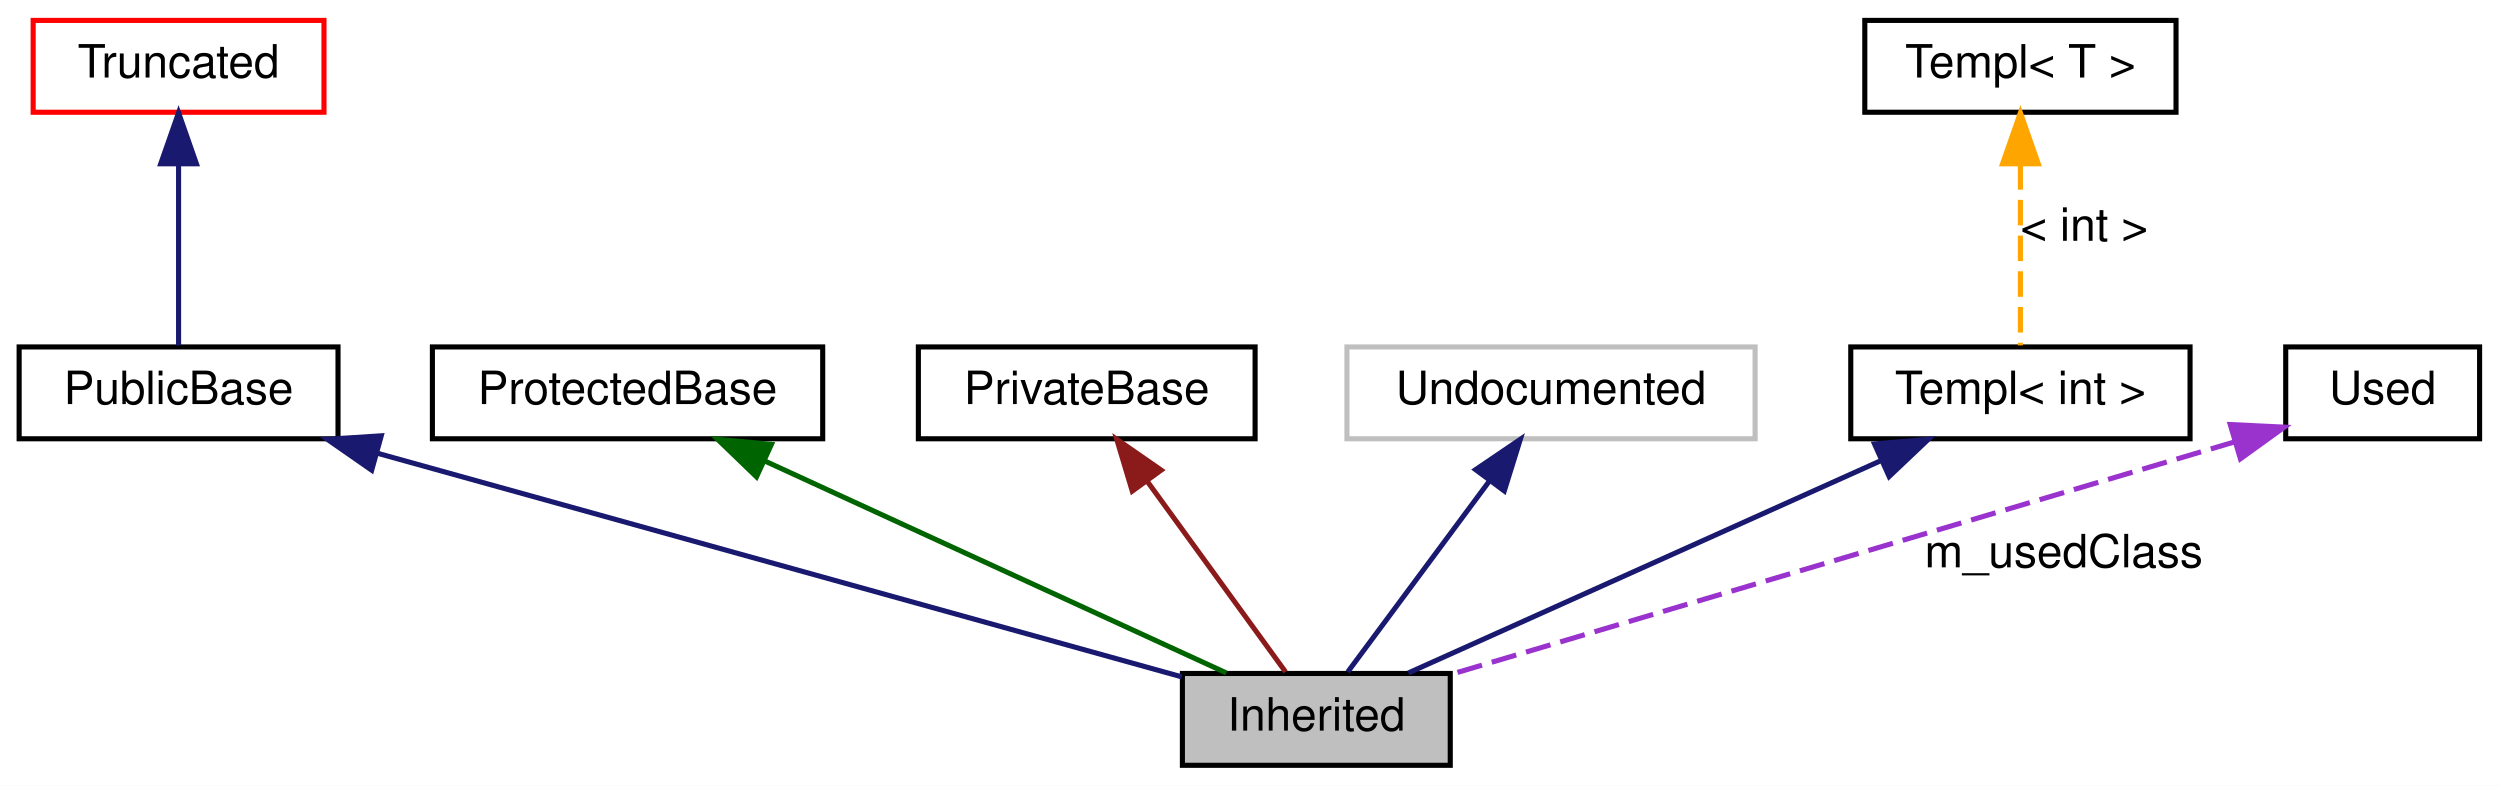
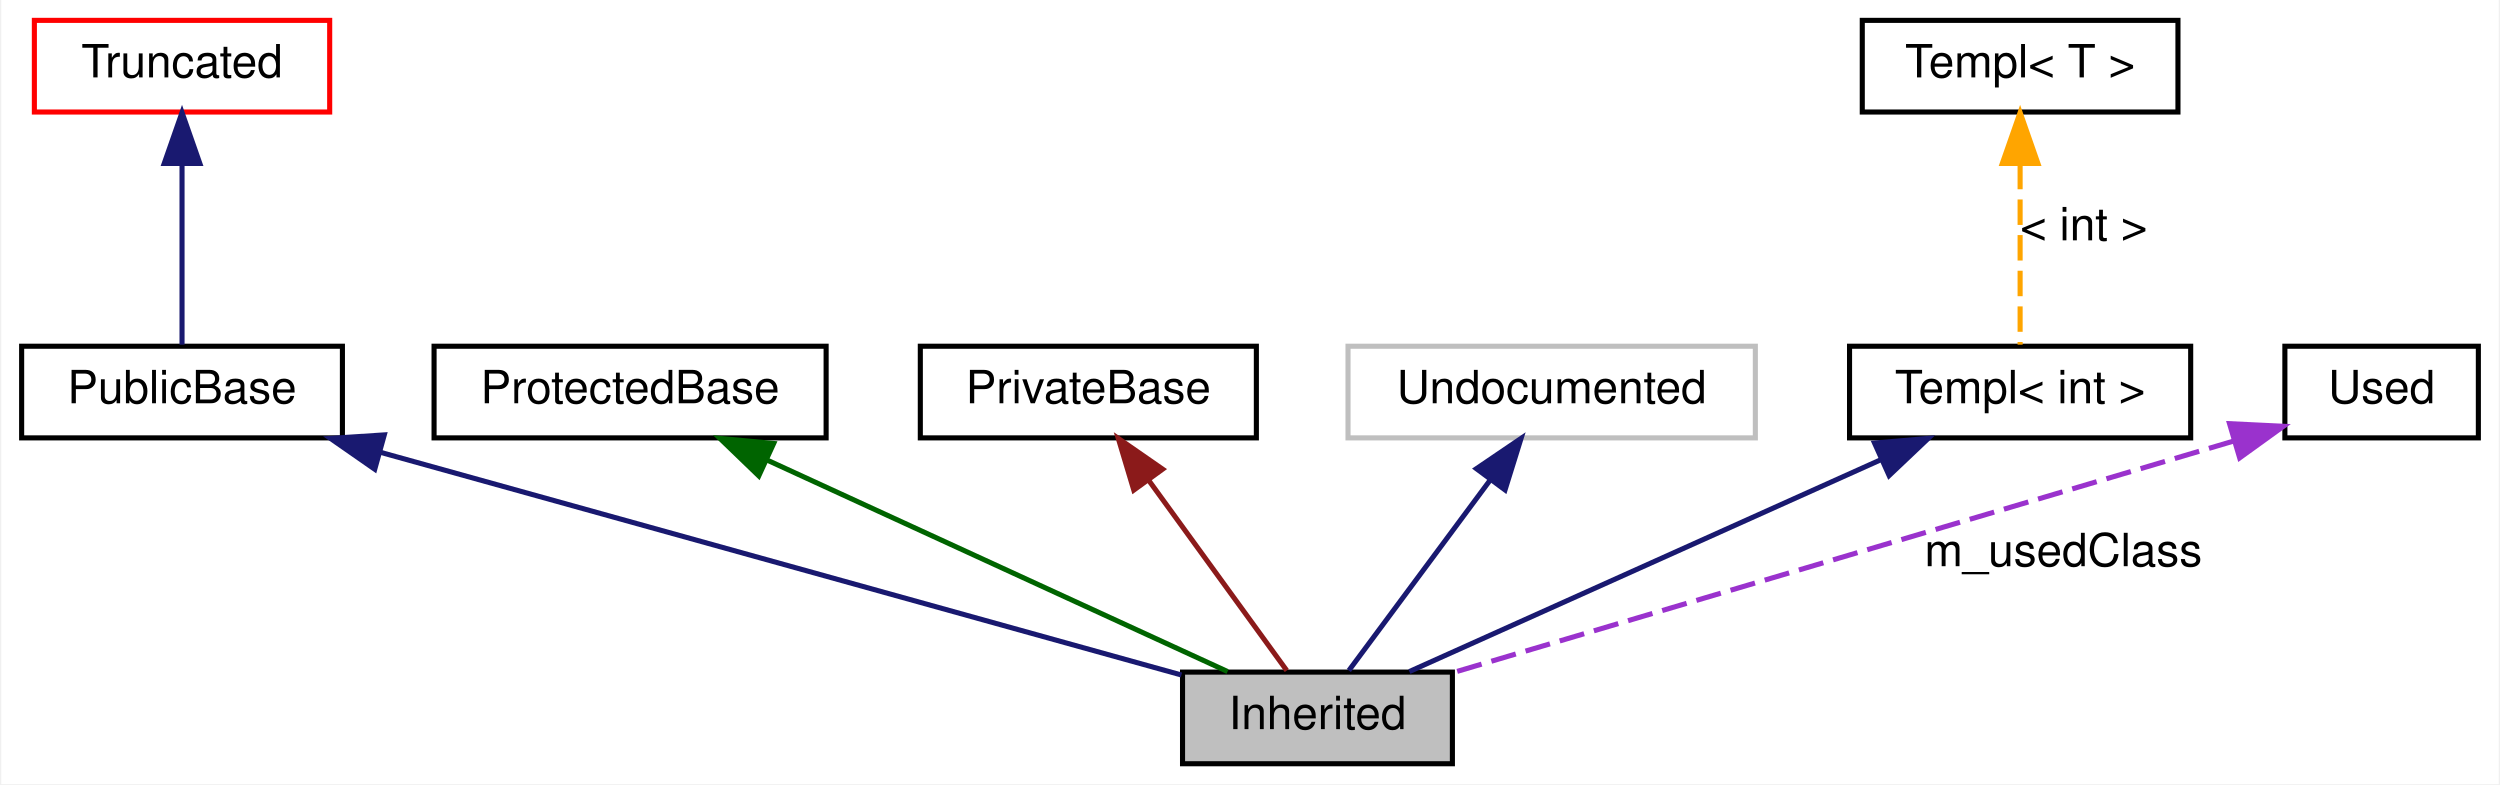
- <svg xmlns="http://www.w3.org/2000/svg" xmlns:xlink="http://www.w3.org/1999/xlink" width="490pt" height="154pt" viewBox="0.00 0.00 490.00 154.00">
+ <svg xmlns="http://www.w3.org/2000/svg" xmlns:xlink="http://www.w3.org/1999/xlink" width="491pt" height="154pt" viewBox="0.00 0.00 490.50 154.00">
  <g id="graph0" class="graph" transform="scale(1 1) rotate(0) translate(4 150)">
-     <polygon fill="white" stroke="none" points="-4,4 -4,-150 486,-150 486,4 -4,4" />
+     <polygon fill="white" stroke="none" points="-4,4 -4,-150 486.5,-150 486.5,4 -4,4" />
    <g id="node1" class="node">
-       <polygon fill="#bfbfbf" stroke="black" points="280.25,-18 227.75,-18 227.75,-0 280.25,-0 280.25,-18" />
-       <text text-anchor="middle" x="254" y="-6.8" font-family="Helvetica,sans-Serif" font-size="9.00">Inherited</text>
+       <polygon fill="#bfbfbf" stroke="black" points="281,-18 228,-18 228,-0 281,-0 281,-18" />
+       <text text-anchor="middle" x="254.5" y="-6.8" font-family="Helvetica,sans-Serif" font-size="9.00">Inherited</text>
    </g>
    <g id="node2" class="node">
      <g id="a_node2">
        <a xlink:href="$classPublicBase.html" xlink:title="PublicBase">
-           <polygon fill="none" stroke="black" points="62.25,-82 -0.25,-82 -0.25,-64 62.25,-64 62.25,-82" />
-           <text text-anchor="middle" x="31" y="-70.8" font-family="Helvetica,sans-Serif" font-size="9.00">PublicBase</text>
+           <polygon fill="none" stroke="black" points="63,-82 0,-82 0,-64 63,-64 63,-82" />
+           <text text-anchor="middle" x="31.5" y="-70.8" font-family="Helvetica,sans-Serif" font-size="9.00">PublicBase</text>
        </a>
      </g>
    </g>
    <g id="edge1" class="edge">
-       <path fill="none" stroke="midnightblue" d="M69.906,-61.183C115.139,-48.607 188.57,-28.191 227.619,-17.335" />
-       <polygon fill="midnightblue" stroke="midnightblue" points="68.85,-57.844 60.153,-63.895 70.725,-64.588 68.85,-57.844" />
+       <path fill="none" stroke="midnightblue" d="M70.378,-61.191C115.478,-48.652 188.635,-28.312 227.778,-17.43" />
+       <polygon fill="midnightblue" stroke="midnightblue" points="69.35,-57.844 60.653,-63.895 71.225,-64.588 69.35,-57.844" />
    </g>
    <g id="node3" class="node">
      <g id="a_node3">
        <a xlink:href="$classTruncated.html" xlink:title="Truncated">
-           <polygon fill="none" stroke="red" points="59.5,-146 2.5,-146 2.5,-128 59.5,-128 59.5,-146" />
-           <text text-anchor="middle" x="31" y="-134.8" font-family="Helvetica,sans-Serif" font-size="9.00">Truncated</text>
+           <polygon fill="none" stroke="red" points="60.5,-146 2.5,-146 2.5,-128 60.5,-128 60.5,-146" />
+           <text text-anchor="middle" x="31.5" y="-134.8" font-family="Helvetica,sans-Serif" font-size="9.00">Truncated</text>
        </a>
      </g>
    </g>
    <g id="edge2" class="edge">
-       <path fill="none" stroke="midnightblue" d="M31,-117.828C31,-106.079 31,-91.345 31,-82.305" />
-       <polygon fill="midnightblue" stroke="midnightblue" points="27.5,-117.895 31,-127.895 34.5,-117.895 27.5,-117.895" />
+       <path fill="none" stroke="midnightblue" d="M31.5,-117.828C31.5,-106.079 31.5,-91.345 31.5,-82.305" />
+       <polygon fill="midnightblue" stroke="midnightblue" points="28,-117.895 31.5,-127.895 35,-117.895 28,-117.895" />
    </g>
    <g id="node4" class="node">
      <g id="a_node4">
        <a xlink:href="$classProtectedBase.html" xlink:title="ProtectedBase">
-           <polygon fill="none" stroke="black" points="157.25,-82 80.75,-82 80.75,-64 157.25,-64 157.25,-82" />
-           <text text-anchor="middle" x="119" y="-70.8" font-family="Helvetica,sans-Serif" font-size="9.00">ProtectedBase</text>
+           <polygon fill="none" stroke="black" points="158,-82 81,-82 81,-64 158,-64 158,-82" />
+           <text text-anchor="middle" x="119.5" y="-70.8" font-family="Helvetica,sans-Serif" font-size="9.00">ProtectedBase</text>
        </a>
      </g>
    </g>
    <g id="edge3" class="edge">
-       <path fill="none" stroke="darkgreen" d="M145.873,-59.658C172.747,-47.316 213.302,-28.691 236.347,-18.107" />
-       <polygon fill="darkgreen" stroke="darkgreen" points="144.276,-56.54 136.649,-63.895 147.197,-62.902 144.276,-56.54" />
+       <path fill="none" stroke="darkgreen" d="M146.373,-59.658C173.247,-47.316 213.802,-28.691 236.847,-18.107" />
+       <polygon fill="darkgreen" stroke="darkgreen" points="144.776,-56.54 137.149,-63.895 147.697,-62.902 144.776,-56.54" />
    </g>
    <g id="node5" class="node">
      <g id="a_node5">
        <a xlink:href="$classPrivateBase.html" xlink:title="PrivateBase">
-           <polygon fill="none" stroke="black" points="242,-82 176,-82 176,-64 242,-64 242,-82" />
-           <text text-anchor="middle" x="209" y="-70.8" font-family="Helvetica,sans-Serif" font-size="9.00">PrivateBase</text>
+           <polygon fill="none" stroke="black" points="242.5,-82 176.5,-82 176.5,-64 242.5,-64 242.5,-82" />
+           <text text-anchor="middle" x="209.5" y="-70.8" font-family="Helvetica,sans-Serif" font-size="9.00">PrivateBase</text>
        </a>
      </g>
    </g>
    <g id="edge4" class="edge">
-       <path fill="none" stroke="#8b1a1a" d="M220.889,-55.62C229.604,-43.613 241.073,-27.811 247.972,-18.305" />
-       <polygon fill="#8b1a1a" stroke="#8b1a1a" points="217.924,-53.746 214.883,-63.895 223.59,-57.858 217.924,-53.746" />
+       <path fill="none" stroke="#8b1a1a" d="M221.389,-55.62C230.104,-43.613 241.573,-27.811 248.472,-18.305" />
+       <polygon fill="#8b1a1a" stroke="#8b1a1a" points="218.424,-53.746 215.383,-63.895 224.09,-57.858 218.424,-53.746" />
    </g>
    <g id="node6" class="node">
-       <polygon fill="none" stroke="#bfbfbf" points="340,-82 260,-82 260,-64 340,-64 340,-82" />
-       <text text-anchor="middle" x="300" y="-70.8" font-family="Helvetica,sans-Serif" font-size="9.00">Undocumented</text>
+       <polygon fill="none" stroke="#bfbfbf" points="340.5,-82 260.5,-82 260.5,-64 340.5,-64 340.5,-82" />
+       <text text-anchor="middle" x="300.5" y="-70.8" font-family="Helvetica,sans-Serif" font-size="9.00">Undocumented</text>
    </g>
    <g id="edge5" class="edge">
-       <path fill="none" stroke="midnightblue" d="M287.847,-55.62C278.939,-43.613 267.214,-27.811 260.162,-18.305" />
-       <polygon fill="midnightblue" stroke="midnightblue" points="285.217,-57.949 293.986,-63.895 290.839,-53.778 285.217,-57.949" />
+       <path fill="none" stroke="midnightblue" d="M288.347,-55.62C279.439,-43.613 267.714,-27.811 260.662,-18.305" />
+       <polygon fill="midnightblue" stroke="midnightblue" points="285.717,-57.949 294.486,-63.895 291.339,-53.778 285.717,-57.949" />
    </g>
    <g id="node7" class="node">
      <g id="a_node7">
        <a xlink:href="$classTempl.html" xlink:title="Templ&lt; int &gt;">
-           <polygon fill="none" stroke="black" points="425.25,-82 358.75,-82 358.75,-64 425.25,-64 425.25,-82" />
-           <text text-anchor="middle" x="392" y="-70.8" font-family="Helvetica,sans-Serif" font-size="9.00">Templ&lt; int &gt;</text>
+           <polygon fill="none" stroke="black" points="426,-82 359,-82 359,-64 426,-64 426,-82" />
+           <text text-anchor="middle" x="392.5" y="-70.8" font-family="Helvetica,sans-Serif" font-size="9.00">Templ&lt; int &gt;</text>
        </a>
      </g>
    </g>
    <g id="edge6" class="edge">
-       <path fill="none" stroke="midnightblue" d="M364.53,-59.658C337.059,-47.316 295.603,-28.691 272.046,-18.107" />
-       <polygon fill="midnightblue" stroke="midnightblue" points="363.403,-62.989 373.959,-63.895 366.272,-56.604 363.403,-62.989" />
+       <path fill="none" stroke="midnightblue" d="M365.03,-59.658C337.559,-47.316 296.103,-28.691 272.546,-18.107" />
+       <polygon fill="midnightblue" stroke="midnightblue" points="363.903,-62.989 374.459,-63.895 366.772,-56.604 363.903,-62.989" />
    </g>
    <g id="node8" class="node">
      <g id="a_node8">
        <a xlink:href="$classTempl.html" xlink:title="Templ&lt; T &gt;">
-           <polygon fill="none" stroke="black" points="422.5,-146 361.5,-146 361.5,-128 422.5,-128 422.5,-146" />
-           <text text-anchor="middle" x="392" y="-134.8" font-family="Helvetica,sans-Serif" font-size="9.00">Templ&lt; T &gt;</text>
+           <polygon fill="none" stroke="black" points="423.5,-146 361.5,-146 361.5,-128 423.5,-128 423.5,-146" />
+           <text text-anchor="middle" x="392.5" y="-134.8" font-family="Helvetica,sans-Serif" font-size="9.00">Templ&lt; T &gt;</text>
        </a>
      </g>
    </g>
    <g id="edge7" class="edge">
-       <path fill="none" stroke="orange" stroke-dasharray="5,2" d="M392,-117.828C392,-106.079 392,-91.345 392,-82.305" />
-       <polygon fill="orange" stroke="orange" points="388.5,-117.895 392,-127.895 395.5,-117.895 388.5,-117.895" />
-       <text text-anchor="middle" x="404.5" y="-102.8" font-family="Helvetica,sans-Serif" font-size="9.00">&lt; int &gt;</text>
+       <path fill="none" stroke="orange" stroke-dasharray="5,2" d="M392.5,-117.828C392.5,-106.079 392.5,-91.345 392.5,-82.305" />
+       <polygon fill="orange" stroke="orange" points="389,-117.895 392.5,-127.895 396,-117.895 389,-117.895" />
+       <text text-anchor="middle" x="405" y="-102.8" font-family="Helvetica,sans-Serif" font-size="9.00">&lt; int &gt;</text>
    </g>
    <g id="node9" class="node">
      <g id="a_node9">
        <a xlink:href="$classUsed.html" xlink:title="Used">
-           <polygon fill="none" stroke="black" points="482,-82 444,-82 444,-64 482,-64 482,-82" />
-           <text text-anchor="middle" x="463" y="-70.8" font-family="Helvetica,sans-Serif" font-size="9.00">Used</text>
+           <polygon fill="none" stroke="black" points="482.5,-82 444.5,-82 444.5,-64 482.5,-64 482.5,-82" />
+           <text text-anchor="middle" x="463.5" y="-70.8" font-family="Helvetica,sans-Serif" font-size="9.00">Used</text>
        </a>
      </g>
    </g>
    <g id="edge8" class="edge">
-       <path fill="none" stroke="#9a32cd" stroke-dasharray="5,2" d="M434.109,-63.429C393.381,-51.347 319.675,-29.483 280.364,-17.821" />
-       <polygon fill="#9a32cd" stroke="#9a32cd" points="433.13,-66.79 443.712,-66.278 435.121,-60.079 433.13,-66.79" />
-       <text text-anchor="middle" x="400.5" y="-38.8" font-family="Helvetica,sans-Serif" font-size="9.00">m_usedClass</text>
+       <path fill="none" stroke="#9a32cd" stroke-dasharray="5,2" d="M434.379,-63.361C393.722,-51.3 320.53,-29.588 281.209,-17.923" />
+       <polygon fill="#9a32cd" stroke="#9a32cd" points="433.63,-66.79 444.212,-66.278 435.621,-60.079 433.63,-66.79" />
+       <text text-anchor="middle" x="401" y="-38.8" font-family="Helvetica,sans-Serif" font-size="9.00">m_usedClass</text>
    </g>
  </g>
</svg>
